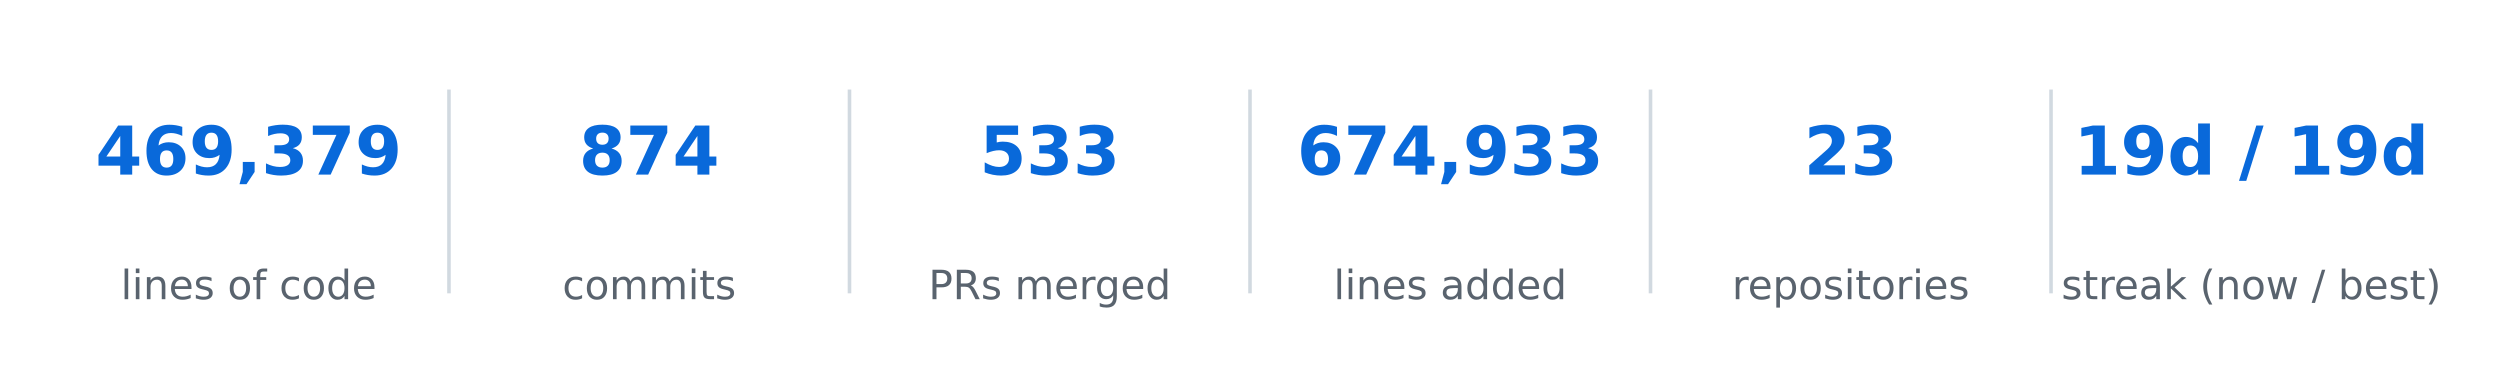
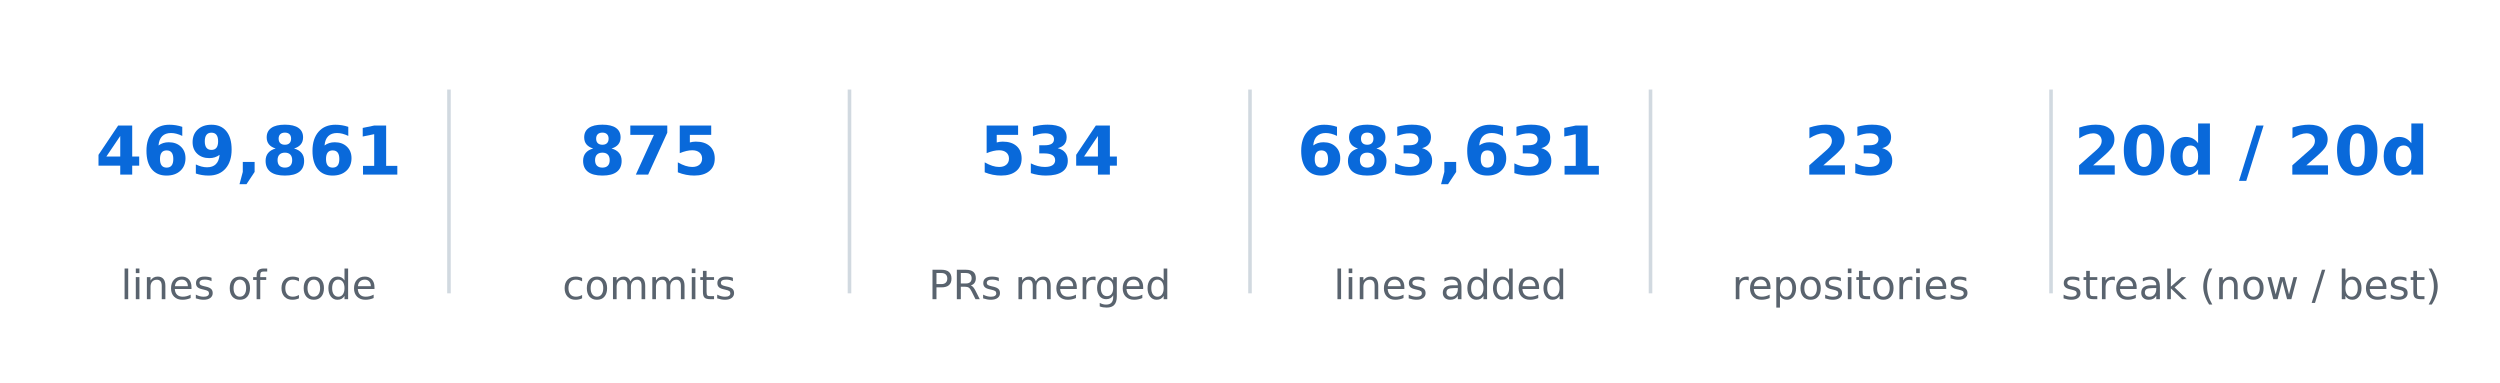
<svg xmlns="http://www.w3.org/2000/svg" xmlns:xlink="http://www.w3.org/1999/xlink" width="557.28pt" height="85.356pt" viewBox="0 0 557.28 85.356" version="1.1">
  <defs>
    <style type="text/css">*{stroke-linejoin: round; stroke-linecap: butt}</style>
  </defs>
  <g id="figure_1">
    <g id="patch_1">
      <path d="M 0 85.356  L 557.28 85.356  L 557.28 -0  L 0 -0  L 0 85.356  z " style="fill: none; opacity: 0" />
    </g>
    <g id="axes_1">
      <g id="line2d_1">
-         <path d="M 100.08 64.993  L 100.08 20.363  " clip-path="url(#p8d020c6ebe)" style="fill: none; stroke: #d1d9e0; stroke-width: 0.8; stroke-linecap: square" />
+         <path d="M 100.08 64.993  L 100.08 20.363  " clip-path="url(#pe47d63dc51)" style="fill: none; stroke: #d1d9e0; stroke-width: 0.8; stroke-linecap: square" />
      </g>
      <g id="line2d_2">
-         <path d="M 189.36 64.993  L 189.36 20.363  " clip-path="url(#p8d020c6ebe)" style="fill: none; stroke: #d1d9e0; stroke-width: 0.8; stroke-linecap: square" />
+         <path d="M 189.36 64.993  L 189.36 20.363  " clip-path="url(#pe47d63dc51)" style="fill: none; stroke: #d1d9e0; stroke-width: 0.8; stroke-linecap: square" />
      </g>
      <g id="line2d_3">
-         <path d="M 278.64 64.993  L 278.64 20.363  " clip-path="url(#p8d020c6ebe)" style="fill: none; stroke: #d1d9e0; stroke-width: 0.8; stroke-linecap: square" />
+         <path d="M 278.64 64.993  L 278.64 20.363  " clip-path="url(#pe47d63dc51)" style="fill: none; stroke: #d1d9e0; stroke-width: 0.8; stroke-linecap: square" />
      </g>
      <g id="line2d_4">
-         <path d="M 367.92 64.993  L 367.92 20.363  " clip-path="url(#p8d020c6ebe)" style="fill: none; stroke: #d1d9e0; stroke-width: 0.8; stroke-linecap: square" />
+         <path d="M 367.92 64.993  L 367.92 20.363  " clip-path="url(#pe47d63dc51)" style="fill: none; stroke: #d1d9e0; stroke-width: 0.8; stroke-linecap: square" />
      </g>
      <g id="line2d_5">
-         <path d="M 457.2 64.993  L 457.2 20.363  " clip-path="url(#p8d020c6ebe)" style="fill: none; stroke: #d1d9e0; stroke-width: 0.8; stroke-linecap: square" />
+         <path d="M 457.2 64.993  L 457.2 20.363  " clip-path="url(#pe47d63dc51)" style="fill: none; stroke: #d1d9e0; stroke-width: 0.8; stroke-linecap: square" />
      </g>
      <g id="text_1">
        <g style="fill: #0969da" transform="translate(21.28102 38.92376) scale(0.15 -0.15)">
          <defs>
            <path id="DejaVuSans-Bold-17" d="M 2356 3675  L 1038 1722  L 2356 1722  L 2356 3675  z M 2156 4666  L 3494 4666  L 3494 1722  L 4159 1722  L 4159 850  L 3494 850  L 3494 0  L 2356 0  L 2356 850  L 288 850  L 288 1881  L 2156 4666  z " transform="scale(0.015625)" />
            <path id="DejaVuSans-Bold-19" d="M 2316 2303  Q 2000 2303 1842 2098  Q 1684 1894 1684 1484  Q 1684 1075 1842 870  Q 2000 666 2316 666  Q 2634 666 2792 870  Q 2950 1075 2950 1484  Q 2950 1894 2792 2098  Q 2634 2303 2316 2303  z M 3803 4544  L 3803 3681  Q 3506 3822 3243 3889  Q 2981 3956 2731 3956  Q 2194 3956 1894 3657  Q 1594 3359 1544 2772  Q 1750 2925 1990 3001  Q 2231 3078 2516 3078  Q 3231 3078 3670 2659  Q 4109 2241 4109 1563  Q 4109 813 3618 361  Q 3128 -91 2303 -91  Q 1394 -91 895 523  Q 397 1138 397 2266  Q 397 3422 980 4083  Q 1563 4744 2578 4744  Q 2900 4744 3203 4694  Q 3506 4644 3803 4544  z " transform="scale(0.015625)" />
            <path id="DejaVuSans-Bold-1c" d="M 641 103  L 641 966  Q 928 831 1190 764  Q 1453 697 1709 697  Q 2247 697 2547 995  Q 2847 1294 2900 1881  Q 2688 1725 2447 1647  Q 2206 1569 1925 1569  Q 1209 1569 770 1986  Q 331 2403 331 3084  Q 331 3838 820 4291  Q 1309 4744 2131 4744  Q 3044 4744 3544 4128  Q 4044 3513 4044 2388  Q 4044 1231 3459 570  Q 2875 -91 1856 -91  Q 1528 -91 1228 -42  Q 928 6 641 103  z M 2125 2350  Q 2441 2350 2600 2554  Q 2759 2759 2759 3169  Q 2759 3575 2600 3781  Q 2441 3988 2125 3988  Q 1809 3988 1650 3781  Q 1491 3575 1491 3169  Q 1491 2759 1650 2554  Q 1809 2350 2125 2350  z " transform="scale(0.015625)" />
            <path id="DejaVuSans-Bold-f" d="M 653 1209  L 1778 1209  L 1778 256  L 1006 -909  L 341 -909  L 653 256  L 653 1209  z " transform="scale(0.015625)" />
-             <path id="DejaVuSans-Bold-16" d="M 2981 2516  Q 3453 2394 3698 2092  Q 3944 1791 3944 1325  Q 3944 631 3412 270  Q 2881 -91 1863 -91  Q 1503 -91 1142 -33  Q 781 25 428 141  L 428 1069  Q 766 900 1098 814  Q 1431 728 1753 728  Q 2231 728 2486 893  Q 2741 1059 2741 1369  Q 2741 1688 2480 1852  Q 2219 2016 1709 2016  L 1228 2016  L 1228 2791  L 1734 2791  Q 2188 2791 2409 2933  Q 2631 3075 2631 3366  Q 2631 3634 2415 3781  Q 2200 3928 1806 3928  Q 1516 3928 1219 3862  Q 922 3797 628 3669  L 628 4550  Q 984 4650 1334 4700  Q 1684 4750 2022 4750  Q 2931 4750 3382 4451  Q 3834 4153 3834 3553  Q 3834 3144 3618 2883  Q 3403 2622 2981 2516  z " transform="scale(0.015625)" />
-             <path id="DejaVuSans-Bold-1a" d="M 428 4666  L 3944 4666  L 3944 3988  L 2125 0  L 953 0  L 2675 3781  L 428 3781  L 428 4666  z " transform="scale(0.015625)" />
+             <path id="DejaVuSans-Bold-1b" d="M 2228 2088  Q 1891 2088 1709 1903  Q 1528 1719 1528 1375  Q 1528 1031 1709 848  Q 1891 666 2228 666  Q 2563 666 2741 848  Q 2919 1031 2919 1375  Q 2919 1722 2741 1905  Q 2563 2088 2228 2088  z M 1350 2484  Q 925 2613 709 2878  Q 494 3144 494 3541  Q 494 4131 934 4440  Q 1375 4750 2228 4750  Q 3075 4750 3515 4442  Q 3956 4134 3956 3541  Q 3956 3144 3739 2878  Q 3522 2613 3097 2484  Q 3572 2353 3814 2058  Q 4056 1763 4056 1313  Q 4056 619 3595 264  Q 3134 -91 2228 -91  Q 1319 -91 855 264  Q 391 619 391 1313  Q 391 1763 633 2058  Q 875 2353 1350 2484  z M 1631 3419  Q 1631 3141 1786 2991  Q 1941 2841 2228 2841  Q 2509 2841 2662 2991  Q 2816 3141 2816 3419  Q 2816 3697 2662 3845  Q 2509 3994 2228 3994  Q 1941 3994 1786 3844  Q 1631 3694 1631 3419  z " transform="scale(0.015625)" />
+             <path id="DejaVuSans-Bold-14" d="M 750 831  L 1813 831  L 1813 3847  L 722 3622  L 722 4441  L 1806 4666  L 2950 4666  L 2950 831  L 4013 831  L 4013 0  L 750 0  L 750 831  z " transform="scale(0.015625)" />
          </defs>
          <use xlink:href="#DejaVuSans-Bold-17" />
          <use xlink:href="#DejaVuSans-Bold-19" transform="translate(69.57812 0)" />
          <use xlink:href="#DejaVuSans-Bold-1c" transform="translate(139.1562 0)" />
          <use xlink:href="#DejaVuSans-Bold-f" transform="translate(208.7344 0)" />
-           <use xlink:href="#DejaVuSans-Bold-16" transform="translate(246.7188 0)" />
-           <use xlink:href="#DejaVuSans-Bold-1a" transform="translate(316.2969 0)" />
-           <use xlink:href="#DejaVuSans-Bold-1c" transform="translate(385.875 0)" />
+           <use xlink:href="#DejaVuSans-Bold-1b" transform="translate(246.7188 0)" />
+           <use xlink:href="#DejaVuSans-Bold-19" transform="translate(316.2969 0)" />
+           <use xlink:href="#DejaVuSans-Bold-14" transform="translate(385.875 0)" />
        </g>
      </g>
      <g id="text_2">
        <g style="fill: #59636e" transform="translate(26.92336 66.69328) scale(0.09 -0.09)">
          <defs>
            <path id="DejaVuSans-4f" d="M 603 4863  L 1178 4863  L 1178 0  L 603 0  L 603 4863  z " transform="scale(0.015625)" />
            <path id="DejaVuSans-4c" d="M 603 3500  L 1178 3500  L 1178 0  L 603 0  L 603 3500  z M 603 4863  L 1178 4863  L 1178 4134  L 603 4134  L 603 4863  z " transform="scale(0.015625)" />
            <path id="DejaVuSans-51" d="M 3513 2113  L 3513 0  L 2938 0  L 2938 2094  Q 2938 2591 2744 2837  Q 2550 3084 2163 3084  Q 1697 3084 1428 2787  Q 1159 2491 1159 1978  L 1159 0  L 581 0  L 581 3500  L 1159 3500  L 1159 2956  Q 1366 3272 1645 3428  Q 1925 3584 2291 3584  Q 2894 3584 3203 3211  Q 3513 2838 3513 2113  z " transform="scale(0.015625)" />
            <path id="DejaVuSans-48" d="M 3597 1894  L 3597 1613  L 953 1613  Q 991 1019 1311 708  Q 1631 397 2203 397  Q 2534 397 2845 478  Q 3156 559 3463 722  L 3463 178  Q 3153 47 2828 -22  Q 2503 -91 2169 -91  Q 1331 -91 842 396  Q 353 884 353 1716  Q 353 2575 817 3079  Q 1281 3584 2069 3584  Q 2775 3584 3186 3129  Q 3597 2675 3597 1894  z M 3022 2063  Q 3016 2534 2758 2815  Q 2500 3097 2075 3097  Q 1594 3097 1305 2825  Q 1016 2553 972 2059  L 3022 2063  z " transform="scale(0.015625)" />
            <path id="DejaVuSans-56" d="M 2834 3397  L 2834 2853  Q 2591 2978 2328 3040  Q 2066 3103 1784 3103  Q 1356 3103 1142 2972  Q 928 2841 928 2578  Q 928 2378 1081 2264  Q 1234 2150 1697 2047  L 1894 2003  Q 2506 1872 2764 1633  Q 3022 1394 3022 966  Q 3022 478 2636 193  Q 2250 -91 1575 -91  Q 1294 -91 989 -36  Q 684 19 347 128  L 347 722  Q 666 556 975 473  Q 1284 391 1588 391  Q 1994 391 2212 530  Q 2431 669 2431 922  Q 2431 1156 2273 1281  Q 2116 1406 1581 1522  L 1381 1569  Q 847 1681 609 1914  Q 372 2147 372 2553  Q 372 3047 722 3315  Q 1072 3584 1716 3584  Q 2034 3584 2315 3537  Q 2597 3491 2834 3397  z " transform="scale(0.015625)" />
            <path id="DejaVuSans-3" transform="scale(0.015625)" />
            <path id="DejaVuSans-52" d="M 1959 3097  Q 1497 3097 1228 2736  Q 959 2375 959 1747  Q 959 1119 1226 758  Q 1494 397 1959 397  Q 2419 397 2687 759  Q 2956 1122 2956 1747  Q 2956 2369 2687 2733  Q 2419 3097 1959 3097  z M 1959 3584  Q 2709 3584 3137 3096  Q 3566 2609 3566 1747  Q 3566 888 3137 398  Q 2709 -91 1959 -91  Q 1206 -91 779 398  Q 353 888 353 1747  Q 353 2609 779 3096  Q 1206 3584 1959 3584  z " transform="scale(0.015625)" />
            <path id="DejaVuSans-49" d="M 2375 4863  L 2375 4384  L 1825 4384  Q 1516 4384 1395 4259  Q 1275 4134 1275 3809  L 1275 3500  L 2222 3500  L 2222 3053  L 1275 3053  L 1275 0  L 697 0  L 697 3053  L 147 3053  L 147 3500  L 697 3500  L 697 3744  Q 697 4328 969 4595  Q 1241 4863 1831 4863  L 2375 4863  z " transform="scale(0.015625)" />
            <path id="DejaVuSans-46" d="M 3122 3366  L 3122 2828  Q 2878 2963 2633 3030  Q 2388 3097 2138 3097  Q 1578 3097 1268 2742  Q 959 2388 959 1747  Q 959 1106 1268 751  Q 1578 397 2138 397  Q 2388 397 2633 464  Q 2878 531 3122 666  L 3122 134  Q 2881 22 2623 -34  Q 2366 -91 2075 -91  Q 1284 -91 818 406  Q 353 903 353 1747  Q 353 2603 823 3093  Q 1294 3584 2113 3584  Q 2378 3584 2631 3529  Q 2884 3475 3122 3366  z " transform="scale(0.015625)" />
            <path id="DejaVuSans-47" d="M 2906 2969  L 2906 4863  L 3481 4863  L 3481 0  L 2906 0  L 2906 525  Q 2725 213 2448 61  Q 2172 -91 1784 -91  Q 1150 -91 751 415  Q 353 922 353 1747  Q 353 2572 751 3078  Q 1150 3584 1784 3584  Q 2172 3584 2448 3432  Q 2725 3281 2906 2969  z M 947 1747  Q 947 1113 1208 752  Q 1469 391 1925 391  Q 2381 391 2643 752  Q 2906 1113 2906 1747  Q 2906 2381 2643 2742  Q 2381 3103 1925 3103  Q 1469 3103 1208 2742  Q 947 2381 947 1747  z " transform="scale(0.015625)" />
          </defs>
          <use xlink:href="#DejaVuSans-4f" />
          <use xlink:href="#DejaVuSans-4c" transform="translate(27.78125 0)" />
          <use xlink:href="#DejaVuSans-51" transform="translate(55.5625 0)" />
          <use xlink:href="#DejaVuSans-48" transform="translate(118.9375 0)" />
          <use xlink:href="#DejaVuSans-56" transform="translate(180.4688 0)" />
          <use xlink:href="#DejaVuSans-3" transform="translate(232.5625 0)" />
          <use xlink:href="#DejaVuSans-52" transform="translate(264.3438 0)" />
          <use xlink:href="#DejaVuSans-49" transform="translate(325.5312 0)" />
          <use xlink:href="#DejaVuSans-3" transform="translate(360.7344 0)" />
          <use xlink:href="#DejaVuSans-46" transform="translate(392.5156 0)" />
          <use xlink:href="#DejaVuSans-52" transform="translate(447.5 0)" />
          <use xlink:href="#DejaVuSans-47" transform="translate(508.6875 0)" />
          <use xlink:href="#DejaVuSans-48" transform="translate(572.1719 0)" />
        </g>
      </g>
      <g id="text_3">
        <g style="fill: #0969da" transform="translate(129.0649 38.92376) scale(0.15 -0.15)">
          <defs>
-             <path id="DejaVuSans-Bold-1b" d="M 2228 2088  Q 1891 2088 1709 1903  Q 1528 1719 1528 1375  Q 1528 1031 1709 848  Q 1891 666 2228 666  Q 2563 666 2741 848  Q 2919 1031 2919 1375  Q 2919 1722 2741 1905  Q 2563 2088 2228 2088  z M 1350 2484  Q 925 2613 709 2878  Q 494 3144 494 3541  Q 494 4131 934 4440  Q 1375 4750 2228 4750  Q 3075 4750 3515 4442  Q 3956 4134 3956 3541  Q 3956 3144 3739 2878  Q 3522 2613 3097 2484  Q 3572 2353 3814 2058  Q 4056 1763 4056 1313  Q 4056 619 3595 264  Q 3134 -91 2228 -91  Q 1319 -91 855 264  Q 391 619 391 1313  Q 391 1763 633 2058  Q 875 2353 1350 2484  z M 1631 3419  Q 1631 3141 1786 2991  Q 1941 2841 2228 2841  Q 2509 2841 2662 2991  Q 2816 3141 2816 3419  Q 2816 3697 2662 3845  Q 2509 3994 2228 3994  Q 1941 3994 1786 3844  Q 1631 3694 1631 3419  z " transform="scale(0.015625)" />
+             <path id="DejaVuSans-Bold-1a" d="M 428 4666  L 3944 4666  L 3944 3988  L 2125 0  L 953 0  L 2675 3781  L 428 3781  L 428 4666  z " transform="scale(0.015625)" />
+             <path id="DejaVuSans-Bold-18" d="M 678 4666  L 3669 4666  L 3669 3781  L 1638 3781  L 1638 3059  Q 1775 3097 1914 3117  Q 2053 3138 2203 3138  Q 3056 3138 3531 2711  Q 4006 2284 4006 1522  Q 4006 766 3489 337  Q 2972 -91 2053 -91  Q 1656 -91 1267 -14  Q 878 63 494 219  L 494 1166  Q 875 947 1217 837  Q 1559 728 1863 728  Q 2300 728 2551 942  Q 2803 1156 2803 1522  Q 2803 1891 2551 2103  Q 2300 2316 1863 2316  Q 1603 2316 1309 2248  Q 1016 2181 678 2041  L 678 4666  z " transform="scale(0.015625)" />
          </defs>
          <use xlink:href="#DejaVuSans-Bold-1b" />
          <use xlink:href="#DejaVuSans-Bold-1a" transform="translate(69.57812 0)" />
-           <use xlink:href="#DejaVuSans-Bold-17" transform="translate(139.1562 0)" />
+           <use xlink:href="#DejaVuSans-Bold-18" transform="translate(139.1562 0)" />
        </g>
      </g>
      <g id="text_4">
        <g style="fill: #59636e" transform="translate(125.3672 66.69328) scale(0.09 -0.09)">
          <defs>
            <path id="DejaVuSans-50" d="M 3328 2828  Q 3544 3216 3844 3400  Q 4144 3584 4550 3584  Q 5097 3584 5394 3201  Q 5691 2819 5691 2113  L 5691 0  L 5113 0  L 5113 2094  Q 5113 2597 4934 2840  Q 4756 3084 4391 3084  Q 3944 3084 3684 2787  Q 3425 2491 3425 1978  L 3425 0  L 2847 0  L 2847 2094  Q 2847 2600 2669 2842  Q 2491 3084 2119 3084  Q 1678 3084 1418 2786  Q 1159 2488 1159 1978  L 1159 0  L 581 0  L 581 3500  L 1159 3500  L 1159 2956  Q 1356 3278 1631 3431  Q 1906 3584 2284 3584  Q 2666 3584 2933 3390  Q 3200 3197 3328 2828  z " transform="scale(0.015625)" />
            <path id="DejaVuSans-57" d="M 1172 4494  L 1172 3500  L 2356 3500  L 2356 3053  L 1172 3053  L 1172 1153  Q 1172 725 1289 603  Q 1406 481 1766 481  L 2356 481  L 2356 0  L 1766 0  Q 1100 0 847 248  Q 594 497 594 1153  L 594 3053  L 172 3053  L 172 3500  L 594 3500  L 594 4494  L 1172 4494  z " transform="scale(0.015625)" />
          </defs>
          <use xlink:href="#DejaVuSans-46" />
          <use xlink:href="#DejaVuSans-52" transform="translate(54.98438 0)" />
          <use xlink:href="#DejaVuSans-50" transform="translate(116.1719 0)" />
          <use xlink:href="#DejaVuSans-50" transform="translate(213.5781 0)" />
          <use xlink:href="#DejaVuSans-4c" transform="translate(310.9844 0)" />
          <use xlink:href="#DejaVuSans-57" transform="translate(338.7656 0)" />
          <use xlink:href="#DejaVuSans-56" transform="translate(377.9688 0)" />
        </g>
      </g>
      <g id="text_5">
        <g style="fill: #0969da" transform="translate(218.3449 38.92376) scale(0.15 -0.15)">
          <defs>
-             <path id="DejaVuSans-Bold-18" d="M 678 4666  L 3669 4666  L 3669 3781  L 1638 3781  L 1638 3059  Q 1775 3097 1914 3117  Q 2053 3138 2203 3138  Q 3056 3138 3531 2711  Q 4006 2284 4006 1522  Q 4006 766 3489 337  Q 2972 -91 2053 -91  Q 1656 -91 1267 -14  Q 878 63 494 219  L 494 1166  Q 875 947 1217 837  Q 1559 728 1863 728  Q 2300 728 2551 942  Q 2803 1156 2803 1522  Q 2803 1891 2551 2103  Q 2300 2316 1863 2316  Q 1603 2316 1309 2248  Q 1016 2181 678 2041  L 678 4666  z " transform="scale(0.015625)" />
+             <path id="DejaVuSans-Bold-16" d="M 2981 2516  Q 3453 2394 3698 2092  Q 3944 1791 3944 1325  Q 3944 631 3412 270  Q 2881 -91 1863 -91  Q 1503 -91 1142 -33  Q 781 25 428 141  L 428 1069  Q 766 900 1098 814  Q 1431 728 1753 728  Q 2231 728 2486 893  Q 2741 1059 2741 1369  Q 2741 1688 2480 1852  Q 2219 2016 1709 2016  L 1228 2016  L 1228 2791  L 1734 2791  Q 2188 2791 2409 2933  Q 2631 3075 2631 3366  Q 2631 3634 2415 3781  Q 2200 3928 1806 3928  Q 1516 3928 1219 3862  Q 922 3797 628 3669  L 628 4550  Q 984 4650 1334 4700  Q 1684 4750 2022 4750  Q 2931 4750 3382 4451  Q 3834 4153 3834 3553  Q 3834 3144 3618 2883  Q 3403 2622 2981 2516  z " transform="scale(0.015625)" />
          </defs>
          <use xlink:href="#DejaVuSans-Bold-18" />
          <use xlink:href="#DejaVuSans-Bold-16" transform="translate(69.57812 0)" />
-           <use xlink:href="#DejaVuSans-Bold-16" transform="translate(139.1562 0)" />
+           <use xlink:href="#DejaVuSans-Bold-17" transform="translate(139.1562 0)" />
        </g>
      </g>
      <g id="text_6">
        <g style="fill: #59636e" transform="translate(206.9796 66.69328) scale(0.09 -0.09)">
          <defs>
            <path id="DejaVuSans-33" d="M 1259 4147  L 1259 2394  L 2053 2394  Q 2494 2394 2734 2622  Q 2975 2850 2975 3272  Q 2975 3691 2734 3919  Q 2494 4147 2053 4147  L 1259 4147  z M 628 4666  L 2053 4666  Q 2838 4666 3239 4311  Q 3641 3956 3641 3272  Q 3641 2581 3239 2228  Q 2838 1875 2053 1875  L 1259 1875  L 1259 0  L 628 0  L 628 4666  z " transform="scale(0.015625)" />
            <path id="DejaVuSans-35" d="M 2841 2188  Q 3044 2119 3236 1894  Q 3428 1669 3622 1275  L 4263 0  L 3584 0  L 2988 1197  Q 2756 1666 2539 1819  Q 2322 1972 1947 1972  L 1259 1972  L 1259 0  L 628 0  L 628 4666  L 2053 4666  Q 2853 4666 3247 4331  Q 3641 3997 3641 3322  Q 3641 2881 3436 2590  Q 3231 2300 2841 2188  z M 1259 4147  L 1259 2491  L 2053 2491  Q 2509 2491 2742 2702  Q 2975 2913 2975 3322  Q 2975 3731 2742 3939  Q 2509 4147 2053 4147  L 1259 4147  z " transform="scale(0.015625)" />
            <path id="DejaVuSans-55" d="M 2631 2963  Q 2534 3019 2420 3045  Q 2306 3072 2169 3072  Q 1681 3072 1420 2755  Q 1159 2438 1159 1844  L 1159 0  L 581 0  L 581 3500  L 1159 3500  L 1159 2956  Q 1341 3275 1631 3429  Q 1922 3584 2338 3584  Q 2397 3584 2469 3576  Q 2541 3569 2628 3553  L 2631 2963  z " transform="scale(0.015625)" />
            <path id="DejaVuSans-4a" d="M 2906 1791  Q 2906 2416 2648 2759  Q 2391 3103 1925 3103  Q 1463 3103 1205 2759  Q 947 2416 947 1791  Q 947 1169 1205 825  Q 1463 481 1925 481  Q 2391 481 2648 825  Q 2906 1169 2906 1791  z M 3481 434  Q 3481 -459 3084 -895  Q 2688 -1331 1869 -1331  Q 1566 -1331 1297 -1286  Q 1028 -1241 775 -1147  L 775 -588  Q 1028 -725 1275 -790  Q 1522 -856 1778 -856  Q 2344 -856 2625 -561  Q 2906 -266 2906 331  L 2906 616  Q 2728 306 2450 153  Q 2172 0 1784 0  Q 1141 0 747 490  Q 353 981 353 1791  Q 353 2603 747 3093  Q 1141 3584 1784 3584  Q 2172 3584 2450 3431  Q 2728 3278 2906 2969  L 2906 3500  L 3481 3500  L 3481 434  z " transform="scale(0.015625)" />
          </defs>
          <use xlink:href="#DejaVuSans-33" />
          <use xlink:href="#DejaVuSans-35" transform="translate(60.29688 0)" />
          <use xlink:href="#DejaVuSans-56" transform="translate(129.7812 0)" />
          <use xlink:href="#DejaVuSans-3" transform="translate(181.875 0)" />
          <use xlink:href="#DejaVuSans-50" transform="translate(213.6562 0)" />
          <use xlink:href="#DejaVuSans-48" transform="translate(311.0625 0)" />
          <use xlink:href="#DejaVuSans-55" transform="translate(372.5938 0)" />
          <use xlink:href="#DejaVuSans-4a" transform="translate(411.9531 0)" />
          <use xlink:href="#DejaVuSans-48" transform="translate(475.4375 0)" />
          <use xlink:href="#DejaVuSans-47" transform="translate(536.9688 0)" />
        </g>
      </g>
      <g id="text_7">
        <g style="fill: #0969da" transform="translate(289.121 38.92376) scale(0.15 -0.15)">
          <use xlink:href="#DejaVuSans-Bold-19" />
-           <use xlink:href="#DejaVuSans-Bold-1a" transform="translate(69.57812 0)" />
-           <use xlink:href="#DejaVuSans-Bold-17" transform="translate(139.1562 0)" />
+           <use xlink:href="#DejaVuSans-Bold-1b" transform="translate(69.57812 0)" />
+           <use xlink:href="#DejaVuSans-Bold-16" transform="translate(139.1562 0)" />
          <use xlink:href="#DejaVuSans-Bold-f" transform="translate(208.7344 0)" />
-           <use xlink:href="#DejaVuSans-Bold-1c" transform="translate(246.7188 0)" />
+           <use xlink:href="#DejaVuSans-Bold-19" transform="translate(246.7188 0)" />
          <use xlink:href="#DejaVuSans-Bold-16" transform="translate(316.2969 0)" />
-           <use xlink:href="#DejaVuSans-Bold-16" transform="translate(385.875 0)" />
+           <use xlink:href="#DejaVuSans-Bold-14" transform="translate(385.875 0)" />
        </g>
      </g>
      <g id="text_8">
        <g style="fill: #59636e" transform="translate(297.2876 66.69328) scale(0.09 -0.09)">
          <defs>
            <path id="DejaVuSans-44" d="M 2194 1759  Q 1497 1759 1228 1600  Q 959 1441 959 1056  Q 959 750 1161 570  Q 1363 391 1709 391  Q 2188 391 2477 730  Q 2766 1069 2766 1631  L 2766 1759  L 2194 1759  z M 3341 1997  L 3341 0  L 2766 0  L 2766 531  Q 2569 213 2275 61  Q 1981 -91 1556 -91  Q 1019 -91 701 211  Q 384 513 384 1019  Q 384 1609 779 1909  Q 1175 2209 1959 2209  L 2766 2209  L 2766 2266  Q 2766 2663 2505 2880  Q 2244 3097 1772 3097  Q 1472 3097 1187 3025  Q 903 2953 641 2809  L 641 3341  Q 956 3463 1253 3523  Q 1550 3584 1831 3584  Q 2591 3584 2966 3190  Q 3341 2797 3341 1997  z " transform="scale(0.015625)" />
          </defs>
          <use xlink:href="#DejaVuSans-4f" />
          <use xlink:href="#DejaVuSans-4c" transform="translate(27.78125 0)" />
          <use xlink:href="#DejaVuSans-51" transform="translate(55.5625 0)" />
          <use xlink:href="#DejaVuSans-48" transform="translate(118.9375 0)" />
          <use xlink:href="#DejaVuSans-56" transform="translate(180.4688 0)" />
          <use xlink:href="#DejaVuSans-3" transform="translate(232.5625 0)" />
          <use xlink:href="#DejaVuSans-44" transform="translate(264.3438 0)" />
          <use xlink:href="#DejaVuSans-47" transform="translate(325.625 0)" />
          <use xlink:href="#DejaVuSans-47" transform="translate(389.1094 0)" />
          <use xlink:href="#DejaVuSans-48" transform="translate(452.5938 0)" />
          <use xlink:href="#DejaVuSans-47" transform="translate(514.125 0)" />
        </g>
      </g>
      <g id="text_9">
        <g style="fill: #0969da" transform="translate(402.1233 38.92376) scale(0.15 -0.15)">
          <defs>
            <path id="DejaVuSans-Bold-15" d="M 1844 884  L 3897 884  L 3897 0  L 506 0  L 506 884  L 2209 2388  Q 2438 2594 2547 2791  Q 2656 2988 2656 3200  Q 2656 3528 2436 3728  Q 2216 3928 1850 3928  Q 1569 3928 1234 3808  Q 900 3688 519 3450  L 519 4475  Q 925 4609 1322 4679  Q 1719 4750 2100 4750  Q 2938 4750 3402 4381  Q 3866 4013 3866 3353  Q 3866 2972 3669 2642  Q 3472 2313 2841 1759  L 1844 884  z " transform="scale(0.015625)" />
          </defs>
          <use xlink:href="#DejaVuSans-Bold-15" />
          <use xlink:href="#DejaVuSans-Bold-16" transform="translate(69.57812 0)" />
        </g>
      </g>
      <g id="text_10">
        <g style="fill: #59636e" transform="translate(386.1049 66.69328) scale(0.09 -0.09)">
          <defs>
            <path id="DejaVuSans-53" d="M 1159 525  L 1159 -1331  L 581 -1331  L 581 3500  L 1159 3500  L 1159 2969  Q 1341 3281 1617 3432  Q 1894 3584 2278 3584  Q 2916 3584 3314 3078  Q 3713 2572 3713 1747  Q 3713 922 3314 415  Q 2916 -91 2278 -91  Q 1894 -91 1617 61  Q 1341 213 1159 525  z M 3116 1747  Q 3116 2381 2855 2742  Q 2594 3103 2138 3103  Q 1681 3103 1420 2742  Q 1159 2381 1159 1747  Q 1159 1113 1420 752  Q 1681 391 2138 391  Q 2594 391 2855 752  Q 3116 1113 3116 1747  z " transform="scale(0.015625)" />
          </defs>
          <use xlink:href="#DejaVuSans-55" />
          <use xlink:href="#DejaVuSans-48" transform="translate(38.90625 0)" />
          <use xlink:href="#DejaVuSans-53" transform="translate(100.4375 0)" />
          <use xlink:href="#DejaVuSans-52" transform="translate(163.9219 0)" />
          <use xlink:href="#DejaVuSans-56" transform="translate(225.1094 0)" />
          <use xlink:href="#DejaVuSans-4c" transform="translate(277.2031 0)" />
          <use xlink:href="#DejaVuSans-57" transform="translate(304.9844 0)" />
          <use xlink:href="#DejaVuSans-52" transform="translate(344.1875 0)" />
          <use xlink:href="#DejaVuSans-55" transform="translate(405.375 0)" />
          <use xlink:href="#DejaVuSans-4c" transform="translate(446.4844 0)" />
          <use xlink:href="#DejaVuSans-48" transform="translate(474.2656 0)" />
          <use xlink:href="#DejaVuSans-56" transform="translate(535.7969 0)" />
        </g>
      </g>
      <g id="text_11">
        <g style="fill: #0969da" transform="translate(462.2681 38.92435) scale(0.15 -0.15)">
          <defs>
-             <path id="DejaVuSans-Bold-14" d="M 750 831  L 1813 831  L 1813 3847  L 722 3622  L 722 4441  L 1806 4666  L 2950 4666  L 2950 831  L 4013 831  L 4013 0  L 750 0  L 750 831  z " transform="scale(0.015625)" />
+             <path id="DejaVuSans-Bold-13" d="M 2944 2338  Q 2944 3213 2780 3570  Q 2616 3928 2228 3928  Q 1841 3928 1675 3570  Q 1509 3213 1509 2338  Q 1509 1453 1675 1090  Q 1841 728 2228 728  Q 2613 728 2778 1090  Q 2944 1453 2944 2338  z M 4147 2328  Q 4147 1169 3647 539  Q 3147 -91 2228 -91  Q 1306 -91 806 539  Q 306 1169 306 2328  Q 306 3491 806 4120  Q 1306 4750 2228 4750  Q 3147 4750 3647 4120  Q 4147 3491 4147 2328  z " transform="scale(0.015625)" />
            <path id="DejaVuSans-Bold-47" d="M 2919 2988  L 2919 4863  L 4044 4863  L 4044 0  L 2919 0  L 2919 506  Q 2688 197 2409 53  Q 2131 -91 1766 -91  Q 1119 -91 703 423  Q 288 938 288 1747  Q 288 2556 703 3070  Q 1119 3584 1766 3584  Q 2128 3584 2408 3439  Q 2688 3294 2919 2988  z M 2181 722  Q 2541 722 2730 984  Q 2919 1247 2919 1747  Q 2919 2247 2730 2509  Q 2541 2772 2181 2772  Q 1825 2772 1636 2509  Q 1447 2247 1447 1747  Q 1447 1247 1636 984  Q 1825 722 2181 722  z " transform="scale(0.015625)" />
            <path id="DejaVuSans-Bold-3" transform="scale(0.015625)" />
            <path id="DejaVuSans-Bold-12" d="M 1644 4666  L 2338 4666  L 691 -594  L 0 -594  L 1644 4666  z " transform="scale(0.015625)" />
          </defs>
-           <use xlink:href="#DejaVuSans-Bold-14" />
-           <use xlink:href="#DejaVuSans-Bold-1c" transform="translate(69.57812 0)" />
+           <use xlink:href="#DejaVuSans-Bold-15" />
+           <use xlink:href="#DejaVuSans-Bold-13" transform="translate(69.57812 0)" />
          <use xlink:href="#DejaVuSans-Bold-47" transform="translate(139.1562 0)" />
          <use xlink:href="#DejaVuSans-Bold-3" transform="translate(210.7344 0)" />
          <use xlink:href="#DejaVuSans-Bold-12" transform="translate(245.5469 0)" />
          <use xlink:href="#DejaVuSans-Bold-3" transform="translate(282.0781 0)" />
-           <use xlink:href="#DejaVuSans-Bold-14" transform="translate(316.8906 0)" />
-           <use xlink:href="#DejaVuSans-Bold-1c" transform="translate(386.4688 0)" />
+           <use xlink:href="#DejaVuSans-Bold-15" transform="translate(316.8906 0)" />
+           <use xlink:href="#DejaVuSans-Bold-13" transform="translate(386.4688 0)" />
          <use xlink:href="#DejaVuSans-Bold-47" transform="translate(456.0469 0)" />
        </g>
      </g>
      <g id="text_12">
        <g style="fill: #59636e" transform="translate(459.5112 66.69328) scale(0.09 -0.09)">
          <defs>
            <path id="DejaVuSans-4e" d="M 581 4863  L 1159 4863  L 1159 1991  L 2875 3500  L 3609 3500  L 1753 1863  L 3688 0  L 2938 0  L 1159 1709  L 1159 0  L 581 0  L 581 4863  z " transform="scale(0.015625)" />
            <path id="DejaVuSans-b" d="M 1984 4856  Q 1566 4138 1362 3434  Q 1159 2731 1159 2009  Q 1159 1288 1364 580  Q 1569 -128 1984 -844  L 1484 -844  Q 1016 -109 783 600  Q 550 1309 550 2009  Q 550 2706 781 3412  Q 1013 4119 1484 4856  L 1984 4856  z " transform="scale(0.015625)" />
            <path id="DejaVuSans-5a" d="M 269 3500  L 844 3500  L 1563 769  L 2278 3500  L 2956 3500  L 3675 769  L 4391 3500  L 4966 3500  L 4050 0  L 3372 0  L 2619 2869  L 1863 0  L 1184 0  L 269 3500  z " transform="scale(0.015625)" />
            <path id="DejaVuSans-12" d="M 1625 4666  L 2156 4666  L 531 -594  L 0 -594  L 1625 4666  z " transform="scale(0.015625)" />
            <path id="DejaVuSans-45" d="M 3116 1747  Q 3116 2381 2855 2742  Q 2594 3103 2138 3103  Q 1681 3103 1420 2742  Q 1159 2381 1159 1747  Q 1159 1113 1420 752  Q 1681 391 2138 391  Q 2594 391 2855 752  Q 3116 1113 3116 1747  z M 1159 2969  Q 1341 3281 1617 3432  Q 1894 3584 2278 3584  Q 2916 3584 3314 3078  Q 3713 2572 3713 1747  Q 3713 922 3314 415  Q 2916 -91 2278 -91  Q 1894 -91 1617 61  Q 1341 213 1159 525  L 1159 0  L 581 0  L 581 4863  L 1159 4863  L 1159 2969  z " transform="scale(0.015625)" />
            <path id="DejaVuSans-c" d="M 513 4856  L 1013 4856  Q 1481 4119 1714 3412  Q 1947 2706 1947 2009  Q 1947 1309 1714 600  Q 1481 -109 1013 -844  L 513 -844  Q 928 -128 1133 580  Q 1338 1288 1338 2009  Q 1338 2731 1133 3434  Q 928 4138 513 4856  z " transform="scale(0.015625)" />
          </defs>
          <use xlink:href="#DejaVuSans-56" />
          <use xlink:href="#DejaVuSans-57" transform="translate(52.09375 0)" />
          <use xlink:href="#DejaVuSans-55" transform="translate(91.29688 0)" />
          <use xlink:href="#DejaVuSans-48" transform="translate(130.2031 0)" />
          <use xlink:href="#DejaVuSans-44" transform="translate(191.7344 0)" />
          <use xlink:href="#DejaVuSans-4e" transform="translate(253.0156 0)" />
          <use xlink:href="#DejaVuSans-3" transform="translate(310.9219 0)" />
          <use xlink:href="#DejaVuSans-b" transform="translate(342.7031 0)" />
          <use xlink:href="#DejaVuSans-51" transform="translate(381.7188 0)" />
          <use xlink:href="#DejaVuSans-52" transform="translate(445.0938 0)" />
          <use xlink:href="#DejaVuSans-5a" transform="translate(506.2812 0)" />
          <use xlink:href="#DejaVuSans-3" transform="translate(588.0625 0)" />
          <use xlink:href="#DejaVuSans-12" transform="translate(619.8438 0)" />
          <use xlink:href="#DejaVuSans-3" transform="translate(653.5312 0)" />
          <use xlink:href="#DejaVuSans-45" transform="translate(685.3125 0)" />
          <use xlink:href="#DejaVuSans-48" transform="translate(748.7969 0)" />
          <use xlink:href="#DejaVuSans-56" transform="translate(810.3281 0)" />
          <use xlink:href="#DejaVuSans-57" transform="translate(862.4219 0)" />
          <use xlink:href="#DejaVuSans-c" transform="translate(901.625 0)" />
        </g>
      </g>
    </g>
  </g>
  <defs>
-     <clipPath id="p8d020c6ebe">
+     <clipPath id="pe47d63dc51">
      <rect x="10.8" y="10.8" width="535.68" height="63.756" />
    </clipPath>
  </defs>
</svg>
